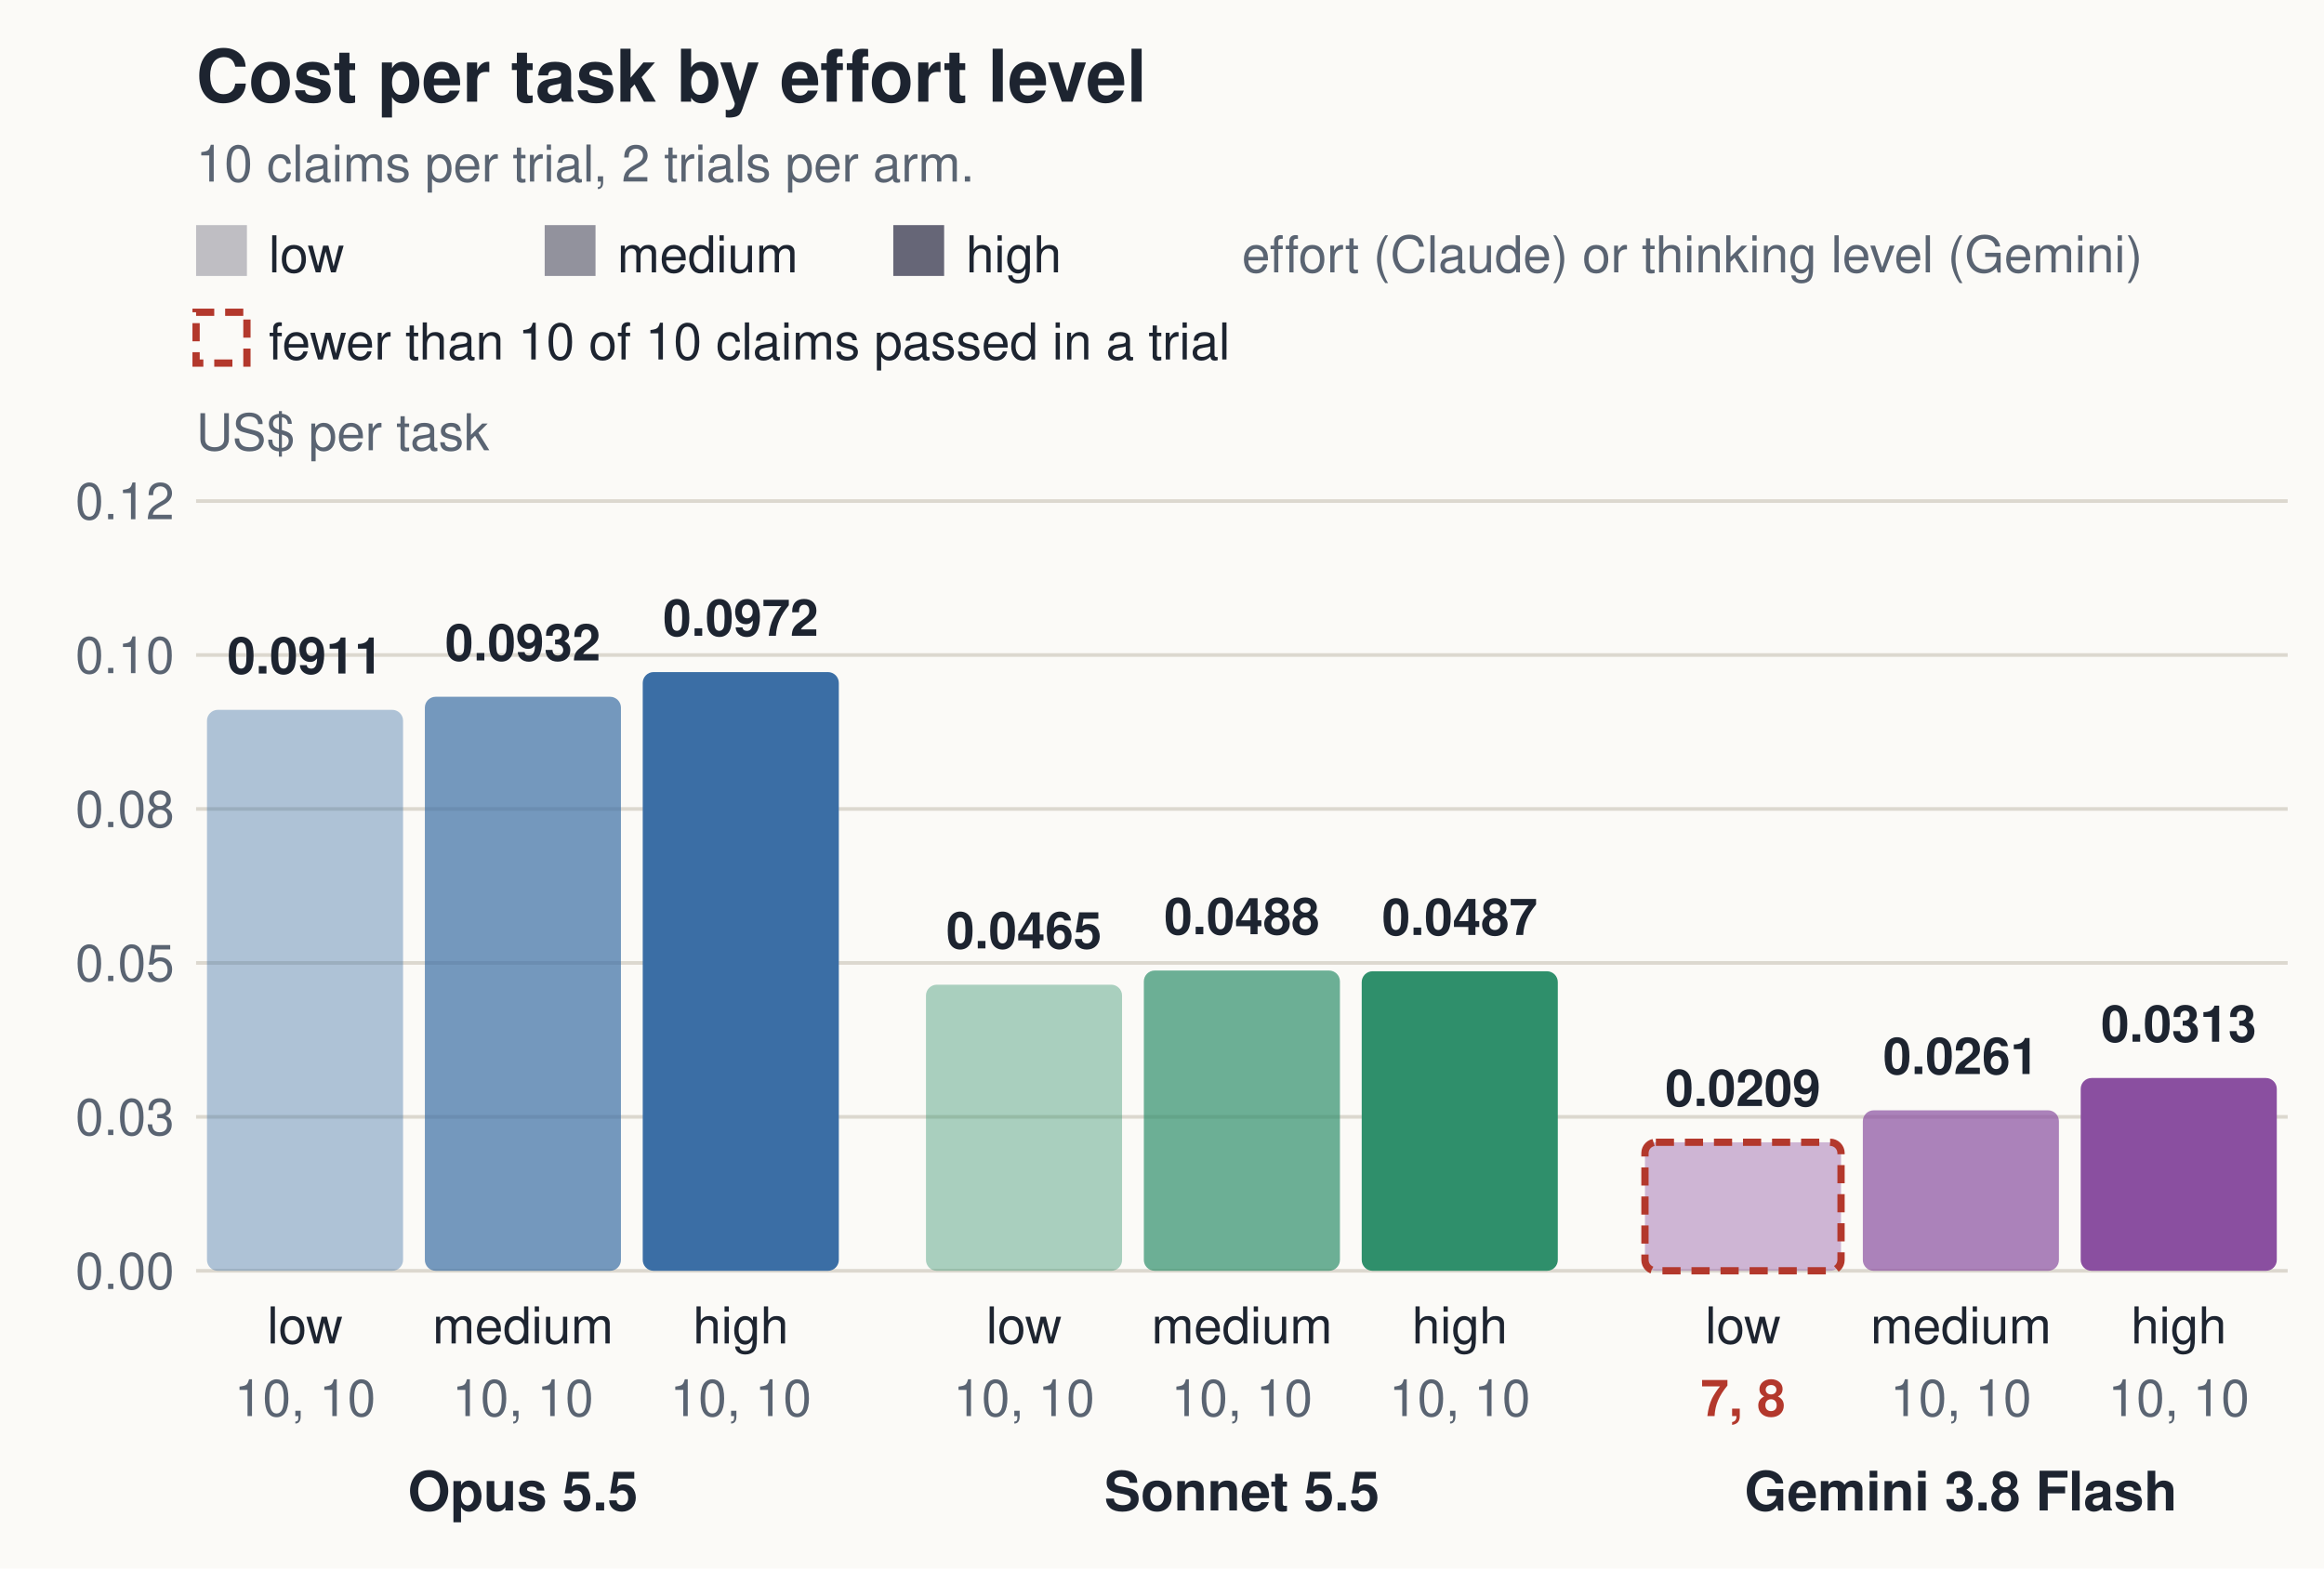
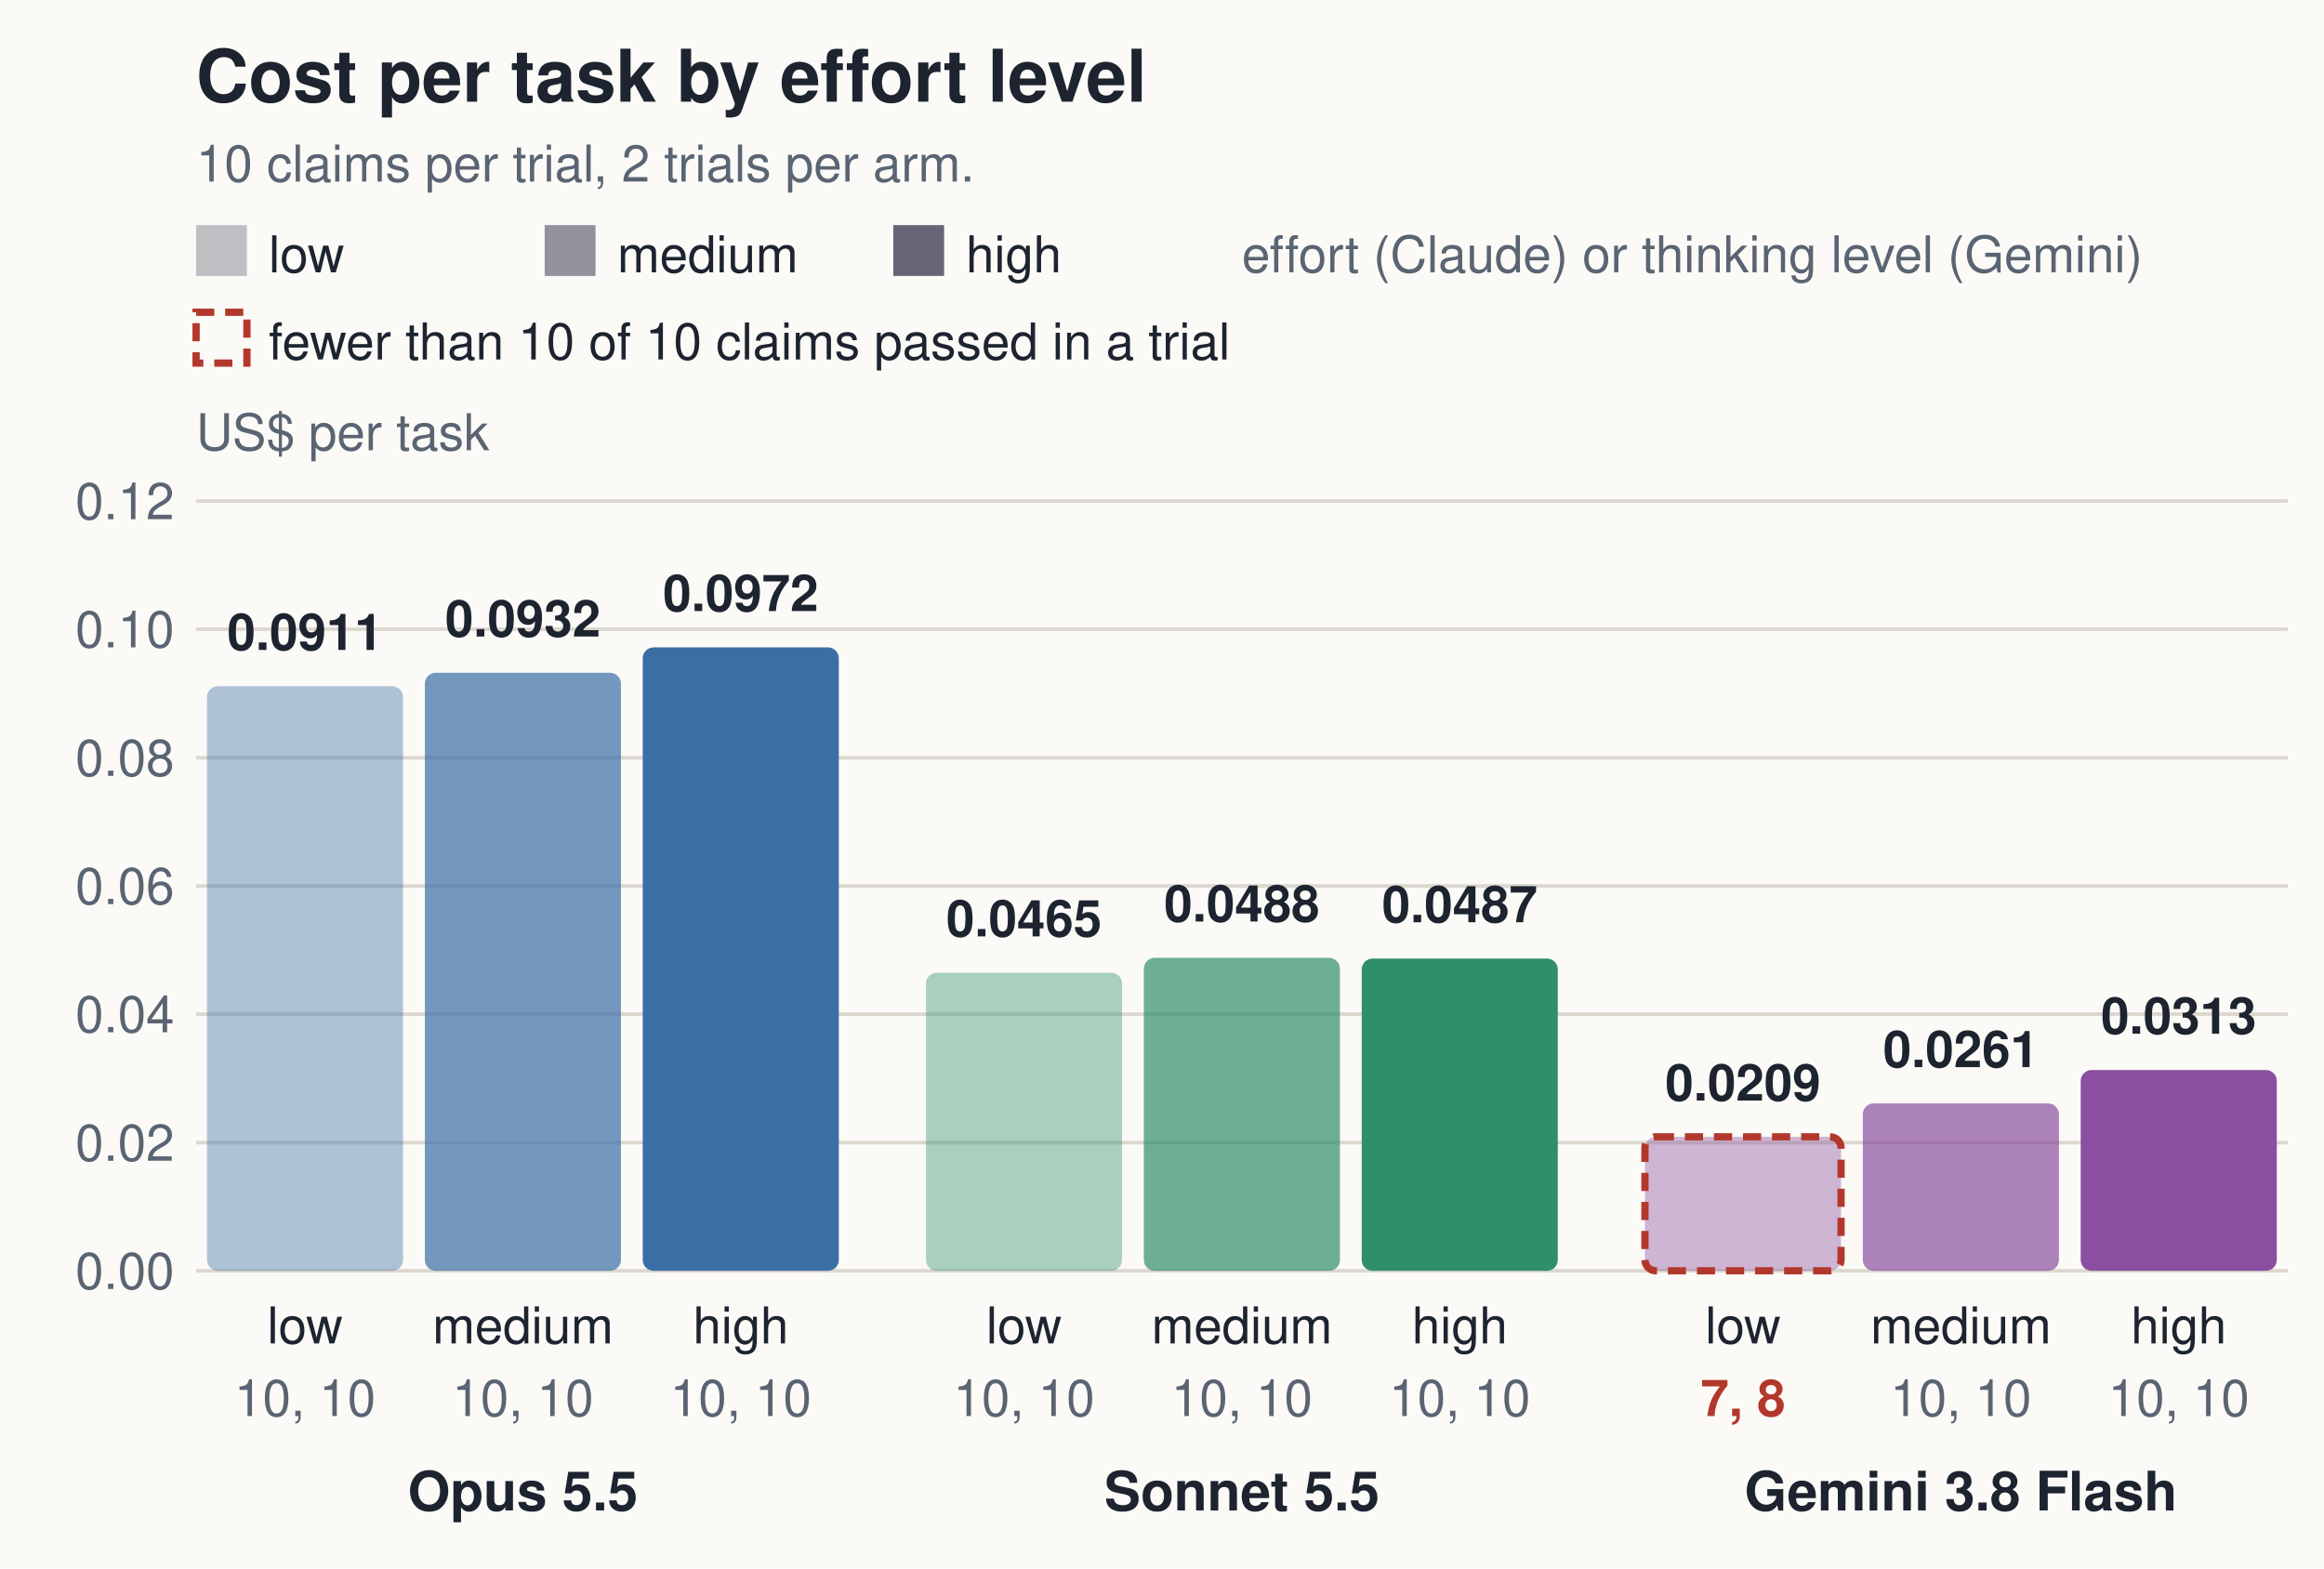
<svg xmlns="http://www.w3.org/2000/svg" viewBox="0 0 640 432" width="640" height="432" role="img" aria-label="Cost per task by effort level">
  <rect width="640" height="432" fill="#fbfaf7" />
  <g font-family="system-ui, -apple-system, Helvetica, Arial, sans-serif" fill="#1d2430">
    <text x="54" y="28" font-size="20" font-weight="700">Cost per task by effort level</text>
    <text x="54" y="50" font-size="14" fill="#5a6472">10 claims per trial, 2 trials per arm.</text>
    <rect x="54" y="62" width="14" height="14" fill="#667" fill-opacity="0.4" />
    <text x="74" y="75" font-size="14">low</text>
    <rect x="150" y="62" width="14" height="14" fill="#667" fill-opacity="0.7" />
    <text x="170" y="75" font-size="14">medium</text>
    <rect x="246" y="62" width="14" height="14" fill="#667" fill-opacity="1.0" />
    <text x="266" y="75" font-size="14">high</text>
    <text x="342" y="75" font-size="14" fill="#5a6472">effort (Claude) or thinking level (Gemini)</text>
    <rect x="54" y="86" width="14" height="14" fill="none" stroke="#b3382c" stroke-width="2" stroke-dasharray="5 3" />
    <text x="74" y="99" font-size="14">fewer than 10 of 10 claims passed in a trial</text>
    <line x1="54" y1="350.0" x2="630" y2="350.0" stroke="#dcd8cf" stroke-width="1" />
    <text x="48" y="355.0" font-size="14" text-anchor="end" fill="#5a6472">0.00</text>
-     <line x1="54" y1="307.6" x2="630" y2="307.6" stroke="#dcd8cf" stroke-width="1" />
-     <text x="48" y="312.6" font-size="14" text-anchor="end" fill="#5a6472">0.03</text>
-     <line x1="54" y1="265.2" x2="630" y2="265.2" stroke="#dcd8cf" stroke-width="1" />
-     <text x="48" y="270.2" font-size="14" text-anchor="end" fill="#5a6472">0.05</text>
-     <line x1="54" y1="222.8" x2="630" y2="222.8" stroke="#dcd8cf" stroke-width="1" />
-     <text x="48" y="227.8" font-size="14" text-anchor="end" fill="#5a6472">0.08</text>
-     <line x1="54" y1="180.4" x2="630" y2="180.4" stroke="#dcd8cf" stroke-width="1" />
-     <text x="48" y="185.4" font-size="14" text-anchor="end" fill="#5a6472">0.10</text>
+     <line x1="54" y1="314.7" x2="630" y2="314.7" stroke="#dcd8cf" stroke-width="1" />
+     <text x="48" y="319.7" font-size="14" text-anchor="end" fill="#5a6472">0.02</text>
+     <line x1="54" y1="279.3" x2="630" y2="279.3" stroke="#dcd8cf" stroke-width="1" />
+     <text x="48" y="284.3" font-size="14" text-anchor="end" fill="#5a6472">0.04</text>
+     <line x1="54" y1="244.0" x2="630" y2="244.0" stroke="#dcd8cf" stroke-width="1" />
+     <text x="48" y="249.0" font-size="14" text-anchor="end" fill="#5a6472">0.06</text>
+     <line x1="54" y1="208.7" x2="630" y2="208.7" stroke="#dcd8cf" stroke-width="1" />
+     <text x="48" y="213.7" font-size="14" text-anchor="end" fill="#5a6472">0.08</text>
+     <line x1="54" y1="173.3" x2="630" y2="173.3" stroke="#dcd8cf" stroke-width="1" />
+     <text x="48" y="178.3" font-size="14" text-anchor="end" fill="#5a6472">0.10</text>
    <line x1="54" y1="138.0" x2="630" y2="138.0" stroke="#dcd8cf" stroke-width="1" />
    <text x="48" y="143.0" font-size="14" text-anchor="end" fill="#5a6472">0.12</text>
    <text x="54" y="124" font-size="14" fill="#5a6472">US$ per task</text>
-     <rect x="57.0" y="195.5" width="54" height="154.5" rx="3" fill="#3b6ea5" fill-opacity="0.4" />
-     <text x="84.0" y="185.5" font-size="14" font-weight="700" text-anchor="middle">0.0911</text>
+     <rect x="57.0" y="189.0" width="54" height="161.0" rx="3" fill="#3b6ea5" fill-opacity="0.4" />
+     <text x="84.0" y="179.0" font-size="14" font-weight="700" text-anchor="middle">0.0911</text>
    <text x="84.0" y="370" font-size="14" text-anchor="middle">low</text>
    <text x="84.0" y="390" font-size="14" text-anchor="middle" fill="#5a6472">10, 10</text>
-     <rect x="117.0" y="191.9" width="54" height="158.1" rx="3" fill="#3b6ea5" fill-opacity="0.7" />
-     <text x="144.0" y="181.9" font-size="14" font-weight="700" text-anchor="middle">0.0932</text>
+     <rect x="117.0" y="185.3" width="54" height="164.7" rx="3" fill="#3b6ea5" fill-opacity="0.7" />
+     <text x="144.0" y="175.3" font-size="14" font-weight="700" text-anchor="middle">0.0932</text>
    <text x="144.0" y="370" font-size="14" text-anchor="middle">medium</text>
    <text x="144.0" y="390" font-size="14" text-anchor="middle" fill="#5a6472">10, 10</text>
-     <rect x="177.0" y="185.1" width="54" height="164.9" rx="3" fill="#3b6ea5" fill-opacity="1.0" />
-     <text x="204.0" y="175.1" font-size="14" font-weight="700" text-anchor="middle">0.0972</text>
+     <rect x="177.0" y="178.3" width="54" height="171.7" rx="3" fill="#3b6ea5" fill-opacity="1.0" />
+     <text x="204.0" y="168.3" font-size="14" font-weight="700" text-anchor="middle">0.0972</text>
    <text x="204.0" y="370" font-size="14" text-anchor="middle">high</text>
    <text x="204.0" y="390" font-size="14" text-anchor="middle" fill="#5a6472">10, 10</text>
    <text x="144.0" y="416" font-size="15" font-weight="700" text-anchor="middle">Opus 5.5</text>
-     <rect x="255.0" y="271.2" width="54" height="78.8" rx="3" fill="#2f8f6b" fill-opacity="0.4" />
-     <text x="282.0" y="261.2" font-size="14" font-weight="700" text-anchor="middle">0.0465</text>
+     <rect x="255.0" y="267.9" width="54" height="82.1" rx="3" fill="#2f8f6b" fill-opacity="0.4" />
+     <text x="282.0" y="257.9" font-size="14" font-weight="700" text-anchor="middle">0.0465</text>
    <text x="282.0" y="370" font-size="14" text-anchor="middle">low</text>
    <text x="282.0" y="390" font-size="14" text-anchor="middle" fill="#5a6472">10, 10</text>
-     <rect x="315.0" y="267.3" width="54" height="82.7" rx="3" fill="#2f8f6b" fill-opacity="0.7" />
-     <text x="342.0" y="257.3" font-size="14" font-weight="700" text-anchor="middle">0.0488</text>
+     <rect x="315.0" y="263.8" width="54" height="86.2" rx="3" fill="#2f8f6b" fill-opacity="0.7" />
+     <text x="342.0" y="253.8" font-size="14" font-weight="700" text-anchor="middle">0.0488</text>
    <text x="342.0" y="370" font-size="14" text-anchor="middle">medium</text>
    <text x="342.0" y="390" font-size="14" text-anchor="middle" fill="#5a6472">10, 10</text>
-     <rect x="375.0" y="267.5" width="54" height="82.5" rx="3" fill="#2f8f6b" fill-opacity="1.0" />
-     <text x="402.0" y="257.5" font-size="14" font-weight="700" text-anchor="middle">0.0487</text>
+     <rect x="375.0" y="264.0" width="54" height="86.0" rx="3" fill="#2f8f6b" fill-opacity="1.0" />
+     <text x="402.0" y="254.0" font-size="14" font-weight="700" text-anchor="middle">0.0487</text>
    <text x="402.0" y="370" font-size="14" text-anchor="middle">high</text>
    <text x="402.0" y="390" font-size="14" text-anchor="middle" fill="#5a6472">10, 10</text>
    <text x="342.0" y="416" font-size="15" font-weight="700" text-anchor="middle">Sonnet 5.5</text>
-     <rect x="453.0" y="314.6" width="54" height="35.4" rx="3" fill="#8a4fa0" fill-opacity="0.4" stroke="#b3382c" stroke-width="2" stroke-dasharray="5 3" />
-     <text x="480.0" y="304.6" font-size="14" font-weight="700" text-anchor="middle">0.0209</text>
+     <rect x="453.0" y="313.1" width="54" height="36.9" rx="3" fill="#8a4fa0" fill-opacity="0.4" stroke="#b3382c" stroke-width="2" stroke-dasharray="5 3" />
+     <text x="480.0" y="303.1" font-size="14" font-weight="700" text-anchor="middle">0.0209</text>
    <text x="480.0" y="370" font-size="14" text-anchor="middle">low</text>
    <text x="480.0" y="390" font-size="14" text-anchor="middle" font-weight="700" fill="#b3382c">7, 8</text>
-     <rect x="513.0" y="305.8" width="54" height="44.2" rx="3" fill="#8a4fa0" fill-opacity="0.7" />
-     <text x="540.0" y="295.8" font-size="14" font-weight="700" text-anchor="middle">0.0261</text>
+     <rect x="513.0" y="303.9" width="54" height="46.1" rx="3" fill="#8a4fa0" fill-opacity="0.7" />
+     <text x="540.0" y="293.9" font-size="14" font-weight="700" text-anchor="middle">0.0261</text>
    <text x="540.0" y="370" font-size="14" text-anchor="middle">medium</text>
    <text x="540.0" y="390" font-size="14" text-anchor="middle" fill="#5a6472">10, 10</text>
-     <rect x="573.0" y="296.9" width="54" height="53.1" rx="3" fill="#8a4fa0" fill-opacity="1.0" />
-     <text x="600.0" y="286.9" font-size="14" font-weight="700" text-anchor="middle">0.0313</text>
+     <rect x="573.0" y="294.7" width="54" height="55.3" rx="3" fill="#8a4fa0" fill-opacity="1.0" />
+     <text x="600.0" y="284.7" font-size="14" font-weight="700" text-anchor="middle">0.0313</text>
    <text x="600.0" y="370" font-size="14" text-anchor="middle">high</text>
    <text x="600.0" y="390" font-size="14" text-anchor="middle" fill="#5a6472">10, 10</text>
    <text x="540.0" y="416" font-size="15" font-weight="700" text-anchor="middle">Gemini 3.8 Flash</text>
  </g>
</svg>
